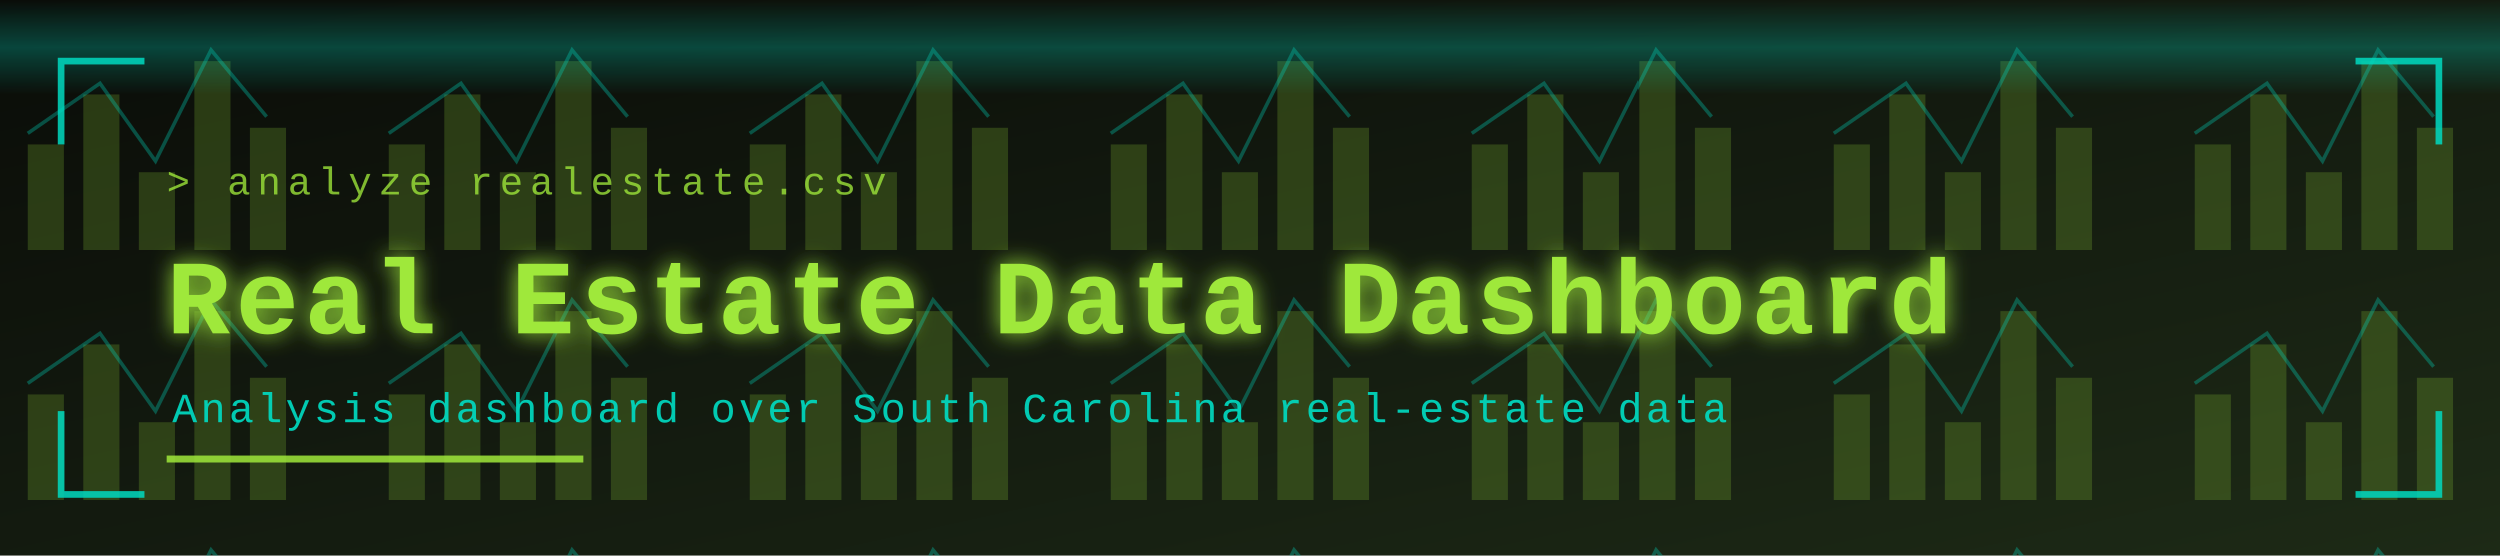
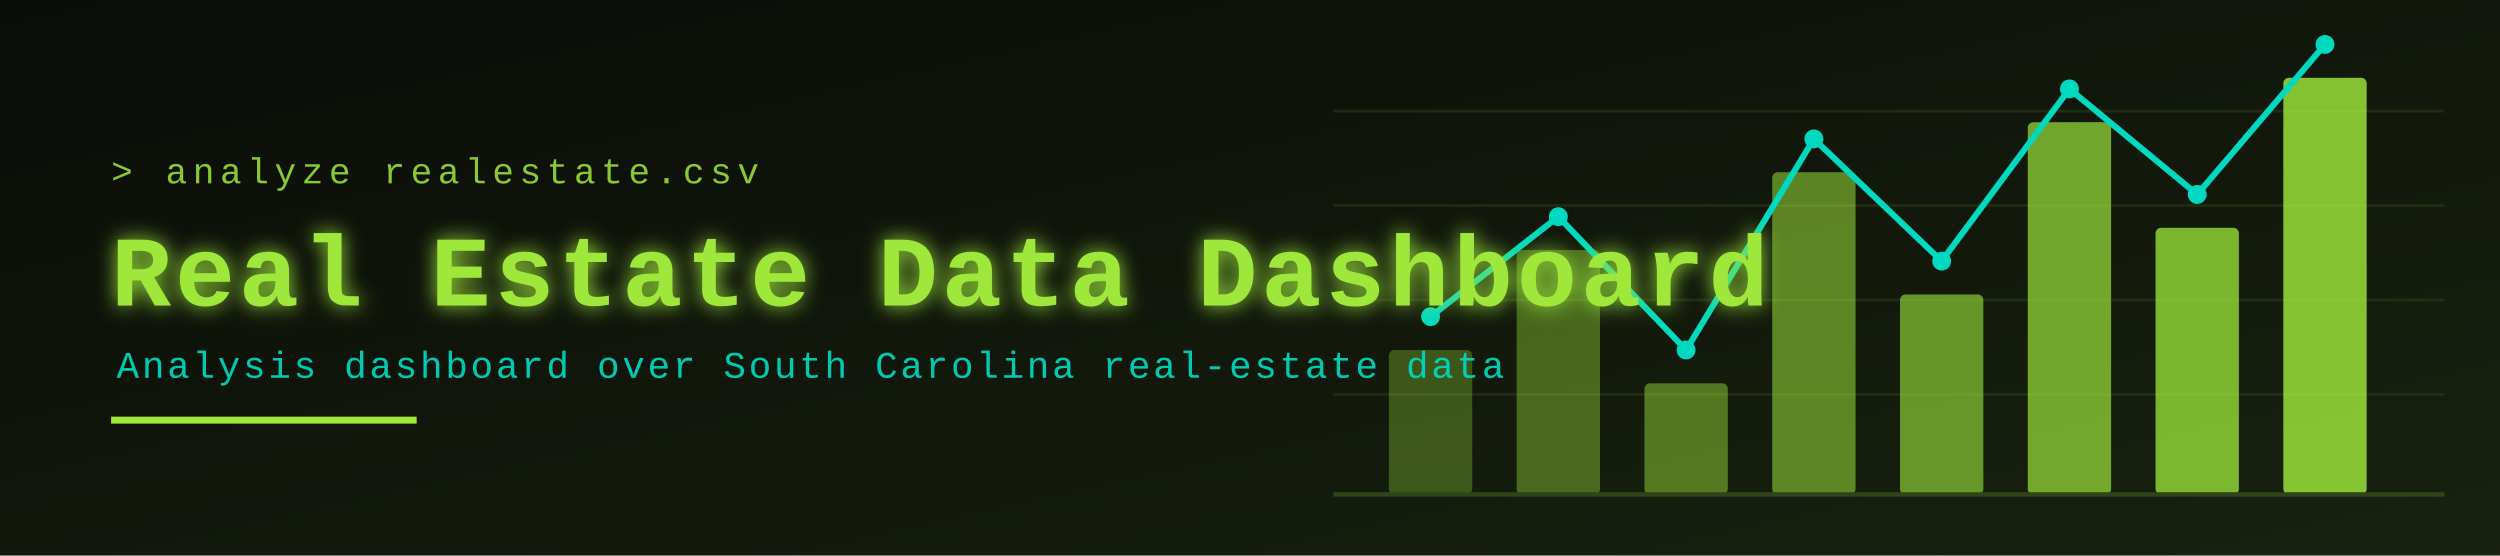
<svg xmlns="http://www.w3.org/2000/svg" width="900" height="200" viewBox="0 0 900 200" role="img" aria-label="Real Estate Data Dashboard">
  <defs>
    <linearGradient id="bg" x1="0%" y1="0%" x2="100%" y2="100%">
      <stop offset="0%" stop-color="#0a0c08" />
-       <stop offset="55%" stop-color="#141c10" />
-       <stop offset="100%" stop-color="#1d2a16" />
-     </linearGradient>
-     <pattern id="mot" width="130" height="90" patternUnits="userSpaceOnUse">
-       <g fill="#9fe83a" opacity="0.20">
-         <rect x="10" y="52" width="13" height="38" />
-         <rect x="30" y="34" width="13" height="56" />
-         <rect x="50" y="62" width="13" height="28" />
-         <rect x="70" y="22" width="13" height="68" />
-         <rect x="90" y="46" width="13" height="44" />
-       </g>
-       <path d="M10 48 L36 30 L56 58 L76 18 L96 42" fill="none" stroke="#00d9c0" stroke-width="1.3" opacity="0.32" />
-     </pattern>
-     <linearGradient id="scan" x1="0%" y1="0%" x2="0%" y2="100%">
-       <stop offset="0%" stop-color="#00d9c0" stop-opacity="0" />
-       <stop offset="50%" stop-color="#00d9c0" stop-opacity="0.55" />
-       <stop offset="100%" stop-color="#00d9c0" stop-opacity="0" />
+       <stop offset="100%" stop-color="#18220f" />
    </linearGradient>
    <filter id="glow" x="-40%" y="-40%" width="180%" height="180%">
-       <feGaussianBlur stdDeviation="4" result="g" />
+       <feGaussianBlur stdDeviation="3.6" result="g" />
      <feMerge>
        <feMergeNode in="g" />
        <feMergeNode in="SourceGraphic" />
      </feMerge>
    </filter>
  </defs>
  <rect width="900" height="200" fill="url(#bg)" />
-   <rect width="900" height="200" fill="url(#mot)" />
-   <rect width="900" height="34" fill="url(#scan)" opacity="0.5" />
-   <g fill="none" stroke="#00d9c0" stroke-width="2.4" opacity="0.85">
-     <path d="M22 52 V22 H52" />
-     <path d="M848 22 H878 V52" />
-     <path d="M22 148 V178 H52" />
-     <path d="M848 178 H878 V148" />
-   </g>
-   <text x="60" y="70" font-family="Consolas, 'Courier New', monospace" font-size="14" fill="#9fe83a" opacity="0.78" letter-spacing="2.5">&gt; analyze realestate.csv</text>
-   <text x="60" y="120" font-family="Consolas, 'Courier New', monospace" font-size="38" font-weight="bold" fill="#9fe83a" filter="url(#glow)" letter-spacing="2">Real Estate Data Dashboard</text>
-   <text x="62" y="152" font-family="Consolas, 'Courier New', monospace" font-size="15" fill="#00d9c0" opacity="0.92" letter-spacing="1.2">Analysis dashboard over South Carolina real-estate data</text>
-   <rect x="60" y="164" width="150" height="2.5" fill="#9fe83a" opacity="0.85" />
+   <path d="M480 40 H880" stroke="#2f4419" stroke-width="1" opacity="0.45" />
+   <path d="M480 74 H880" stroke="#2f4419" stroke-width="1" opacity="0.45" />
+   <path d="M480 108 H880" stroke="#2f4419" stroke-width="1" opacity="0.45" />
+   <path d="M480 142 H880" stroke="#2f4419" stroke-width="1" opacity="0.45" />
+   <rect x="500" y="126" width="30" height="52" rx="2" fill="#9fe83a" opacity="0.30" />
+   <rect x="546" y="90" width="30" height="88" rx="2" fill="#9fe83a" opacity="0.38" />
+   <rect x="592" y="138" width="30" height="40" rx="2" fill="#9fe83a" opacity="0.45" />
+   <rect x="638" y="62" width="30" height="116" rx="2" fill="#9fe83a" opacity="0.52" />
+   <rect x="684" y="106" width="30" height="72" rx="2" fill="#9fe83a" opacity="0.60" />
+   <rect x="730" y="44" width="30" height="134" rx="2" fill="#9fe83a" opacity="0.68" />
+   <rect x="776" y="82" width="30" height="96" rx="2" fill="#9fe83a" opacity="0.75" />
+   <rect x="822" y="28" width="30" height="150" rx="2" fill="#9fe83a" opacity="0.82" />
+   <polyline points="515,114 561,78 607,126 653,50 699,94 745,32 791,70 837,16" fill="none" stroke="#00d9c0" stroke-width="2.2" />
+   <circle cx="515" cy="114" r="3.4" fill="#00d9c0" />
+   <circle cx="561" cy="78" r="3.4" fill="#00d9c0" />
+   <circle cx="607" cy="126" r="3.4" fill="#00d9c0" />
+   <circle cx="653" cy="50" r="3.4" fill="#00d9c0" />
+   <circle cx="699" cy="94" r="3.4" fill="#00d9c0" />
+   <circle cx="745" cy="32" r="3.4" fill="#00d9c0" />
+   <circle cx="791" cy="70" r="3.4" fill="#00d9c0" />
+   <circle cx="837" cy="16" r="3.4" fill="#00d9c0" />
+   <path d="M480 178 H880" stroke="#2f4419" stroke-width="1.6" />
+   <text x="40" y="66" font-family="Consolas, 'Courier New', monospace" font-size="13" font-weight="normal" fill="#9fe83a" opacity="0.85" text-anchor="start" letter-spacing="2">&gt; analyze realestate.csv</text>
+   <text x="40" y="110" font-family="Consolas, 'Courier New', monospace" font-size="36" font-weight="bold" fill="#9fe83a" opacity="1.0" text-anchor="start" letter-spacing="1.4" filter="url(#glow)">Real Estate Data Dashboard</text>
+   <text x="42" y="136" font-family="Consolas, 'Courier New', monospace" font-size="13.5" font-weight="normal" fill="#00d9c0" opacity="0.92" text-anchor="start" letter-spacing="1.0">Analysis dashboard over South Carolina real-estate data</text>
+   <rect x="40" y="150" width="110" height="2.5" fill="#9fe83a" />
</svg>
